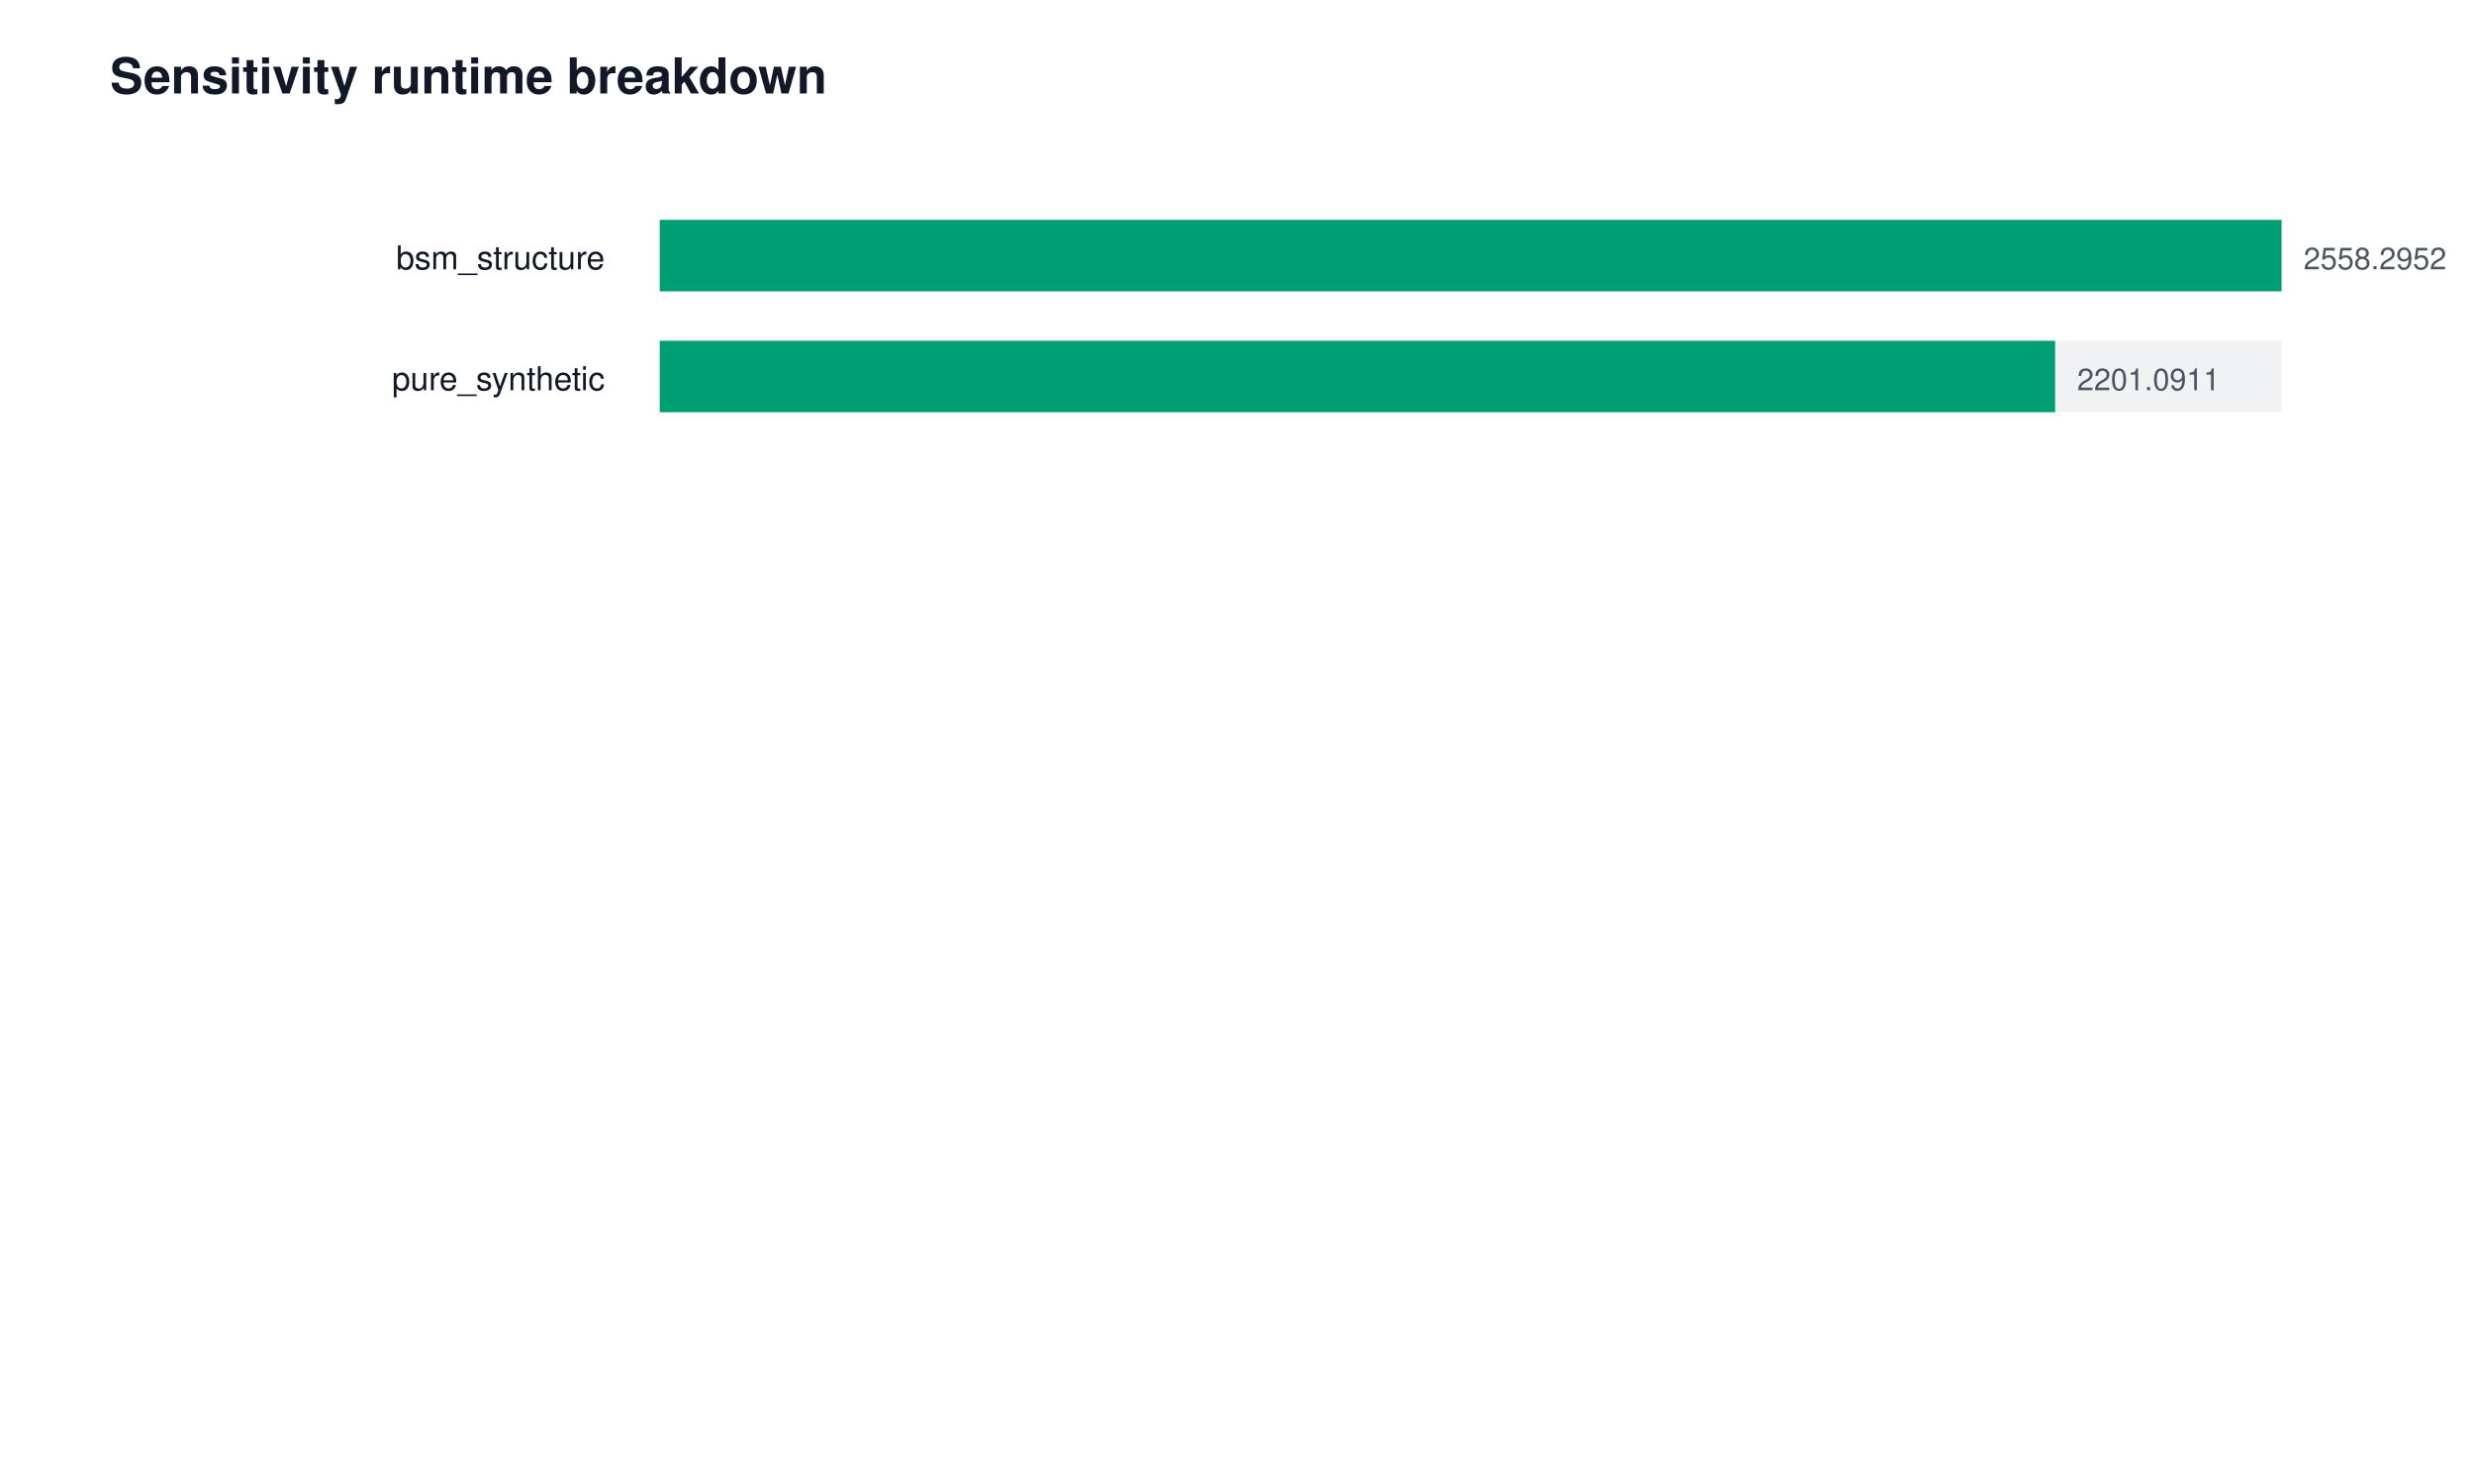
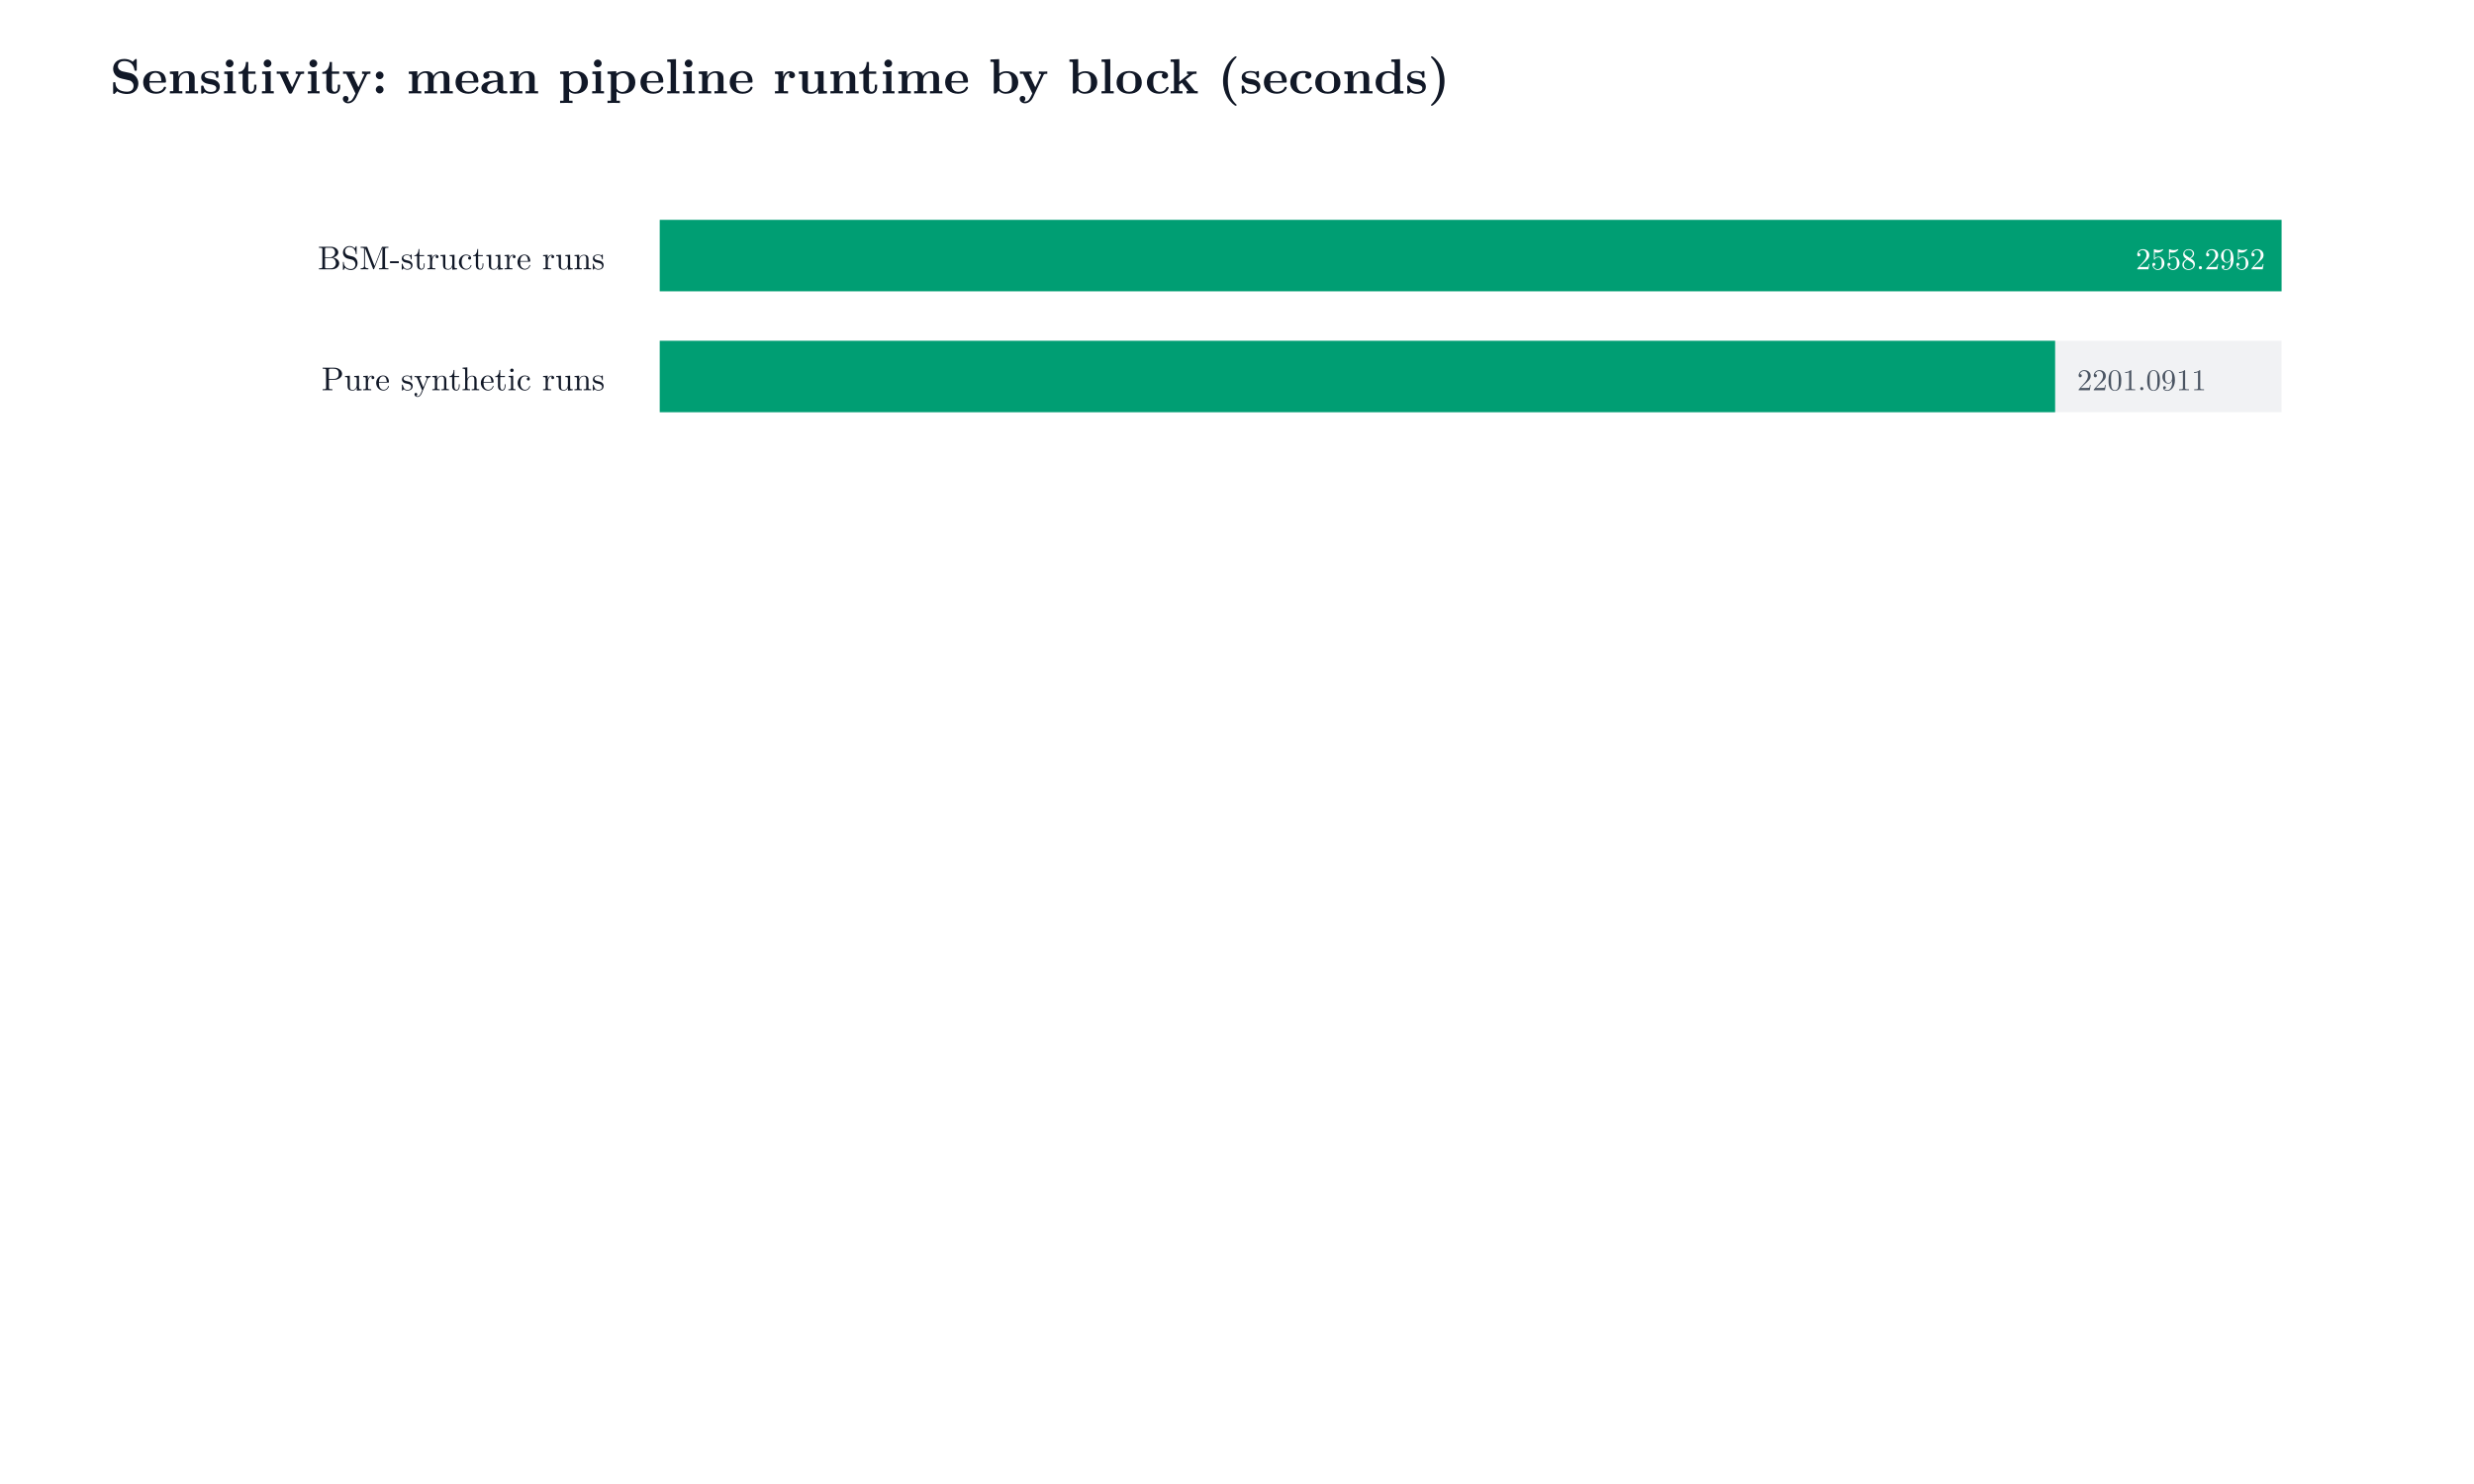
<svg xmlns="http://www.w3.org/2000/svg" width="900" height="540" viewBox="0 0 900 540">
  <rect width="100%" height="100%" fill="#ffffff" />
-   <text x="40" y="34" font-family="Helvetica, Arial, sans-serif" font-size="18" font-weight="700" fill="#111827">Sensitivity runtime breakdown</text>
-   <text x="220" y="98" text-anchor="end" font-family="Helvetica, Arial, sans-serif" font-size="12" fill="#111827">bsm_structure</text>
+   <text x="40" y="34" font-family="'CMU Serif', 'Computer Modern', 'Latin Modern Roman', Georgia, serif" font-size="18" font-weight="700" fill="#111827">Sensitivity: mean pipeline runtime by block (seconds)</text>
+   <text x="220" y="98" text-anchor="end" font-family="'CMU Serif', 'Computer Modern', 'Latin Modern Roman', Georgia, serif" font-size="12" fill="#111827">BSM-structure runs</text>
  <rect x="240" y="80" width="590" height="26" fill="#d1d5db" opacity="0.3" />
  <rect x="240" y="80" width="590.00" height="26" fill="#009E73" />
-   <text x="838.00" y="98" font-family="Helvetica, Arial, sans-serif" font-size="11" fill="#4b5563">2558.2952</text>
-   <text x="220" y="142" text-anchor="end" font-family="Helvetica, Arial, sans-serif" font-size="12" fill="#111827">pure_synthetic</text>
+   <text x="824.00" y="98" text-anchor="end" font-family="'CMU Serif', 'Computer Modern', 'Latin Modern Roman', Georgia, serif" font-size="11" fill="#ffffff">2558.2952</text>
+   <text x="220" y="142" text-anchor="end" font-family="'CMU Serif', 'Computer Modern', 'Latin Modern Roman', Georgia, serif" font-size="12" fill="#111827">Pure synthetic runs</text>
  <rect x="240" y="124" width="590" height="26" fill="#d1d5db" opacity="0.3" />
  <rect x="240" y="124" width="507.62" height="26" fill="#009E73" />
-   <text x="755.62" y="142" font-family="Helvetica, Arial, sans-serif" font-size="11" fill="#4b5563">2201.0911</text>
+   <text x="755.62" y="142" font-family="'CMU Serif', 'Computer Modern', 'Latin Modern Roman', Georgia, serif" font-size="11" fill="#4b5563">2201.0911</text>
</svg>
